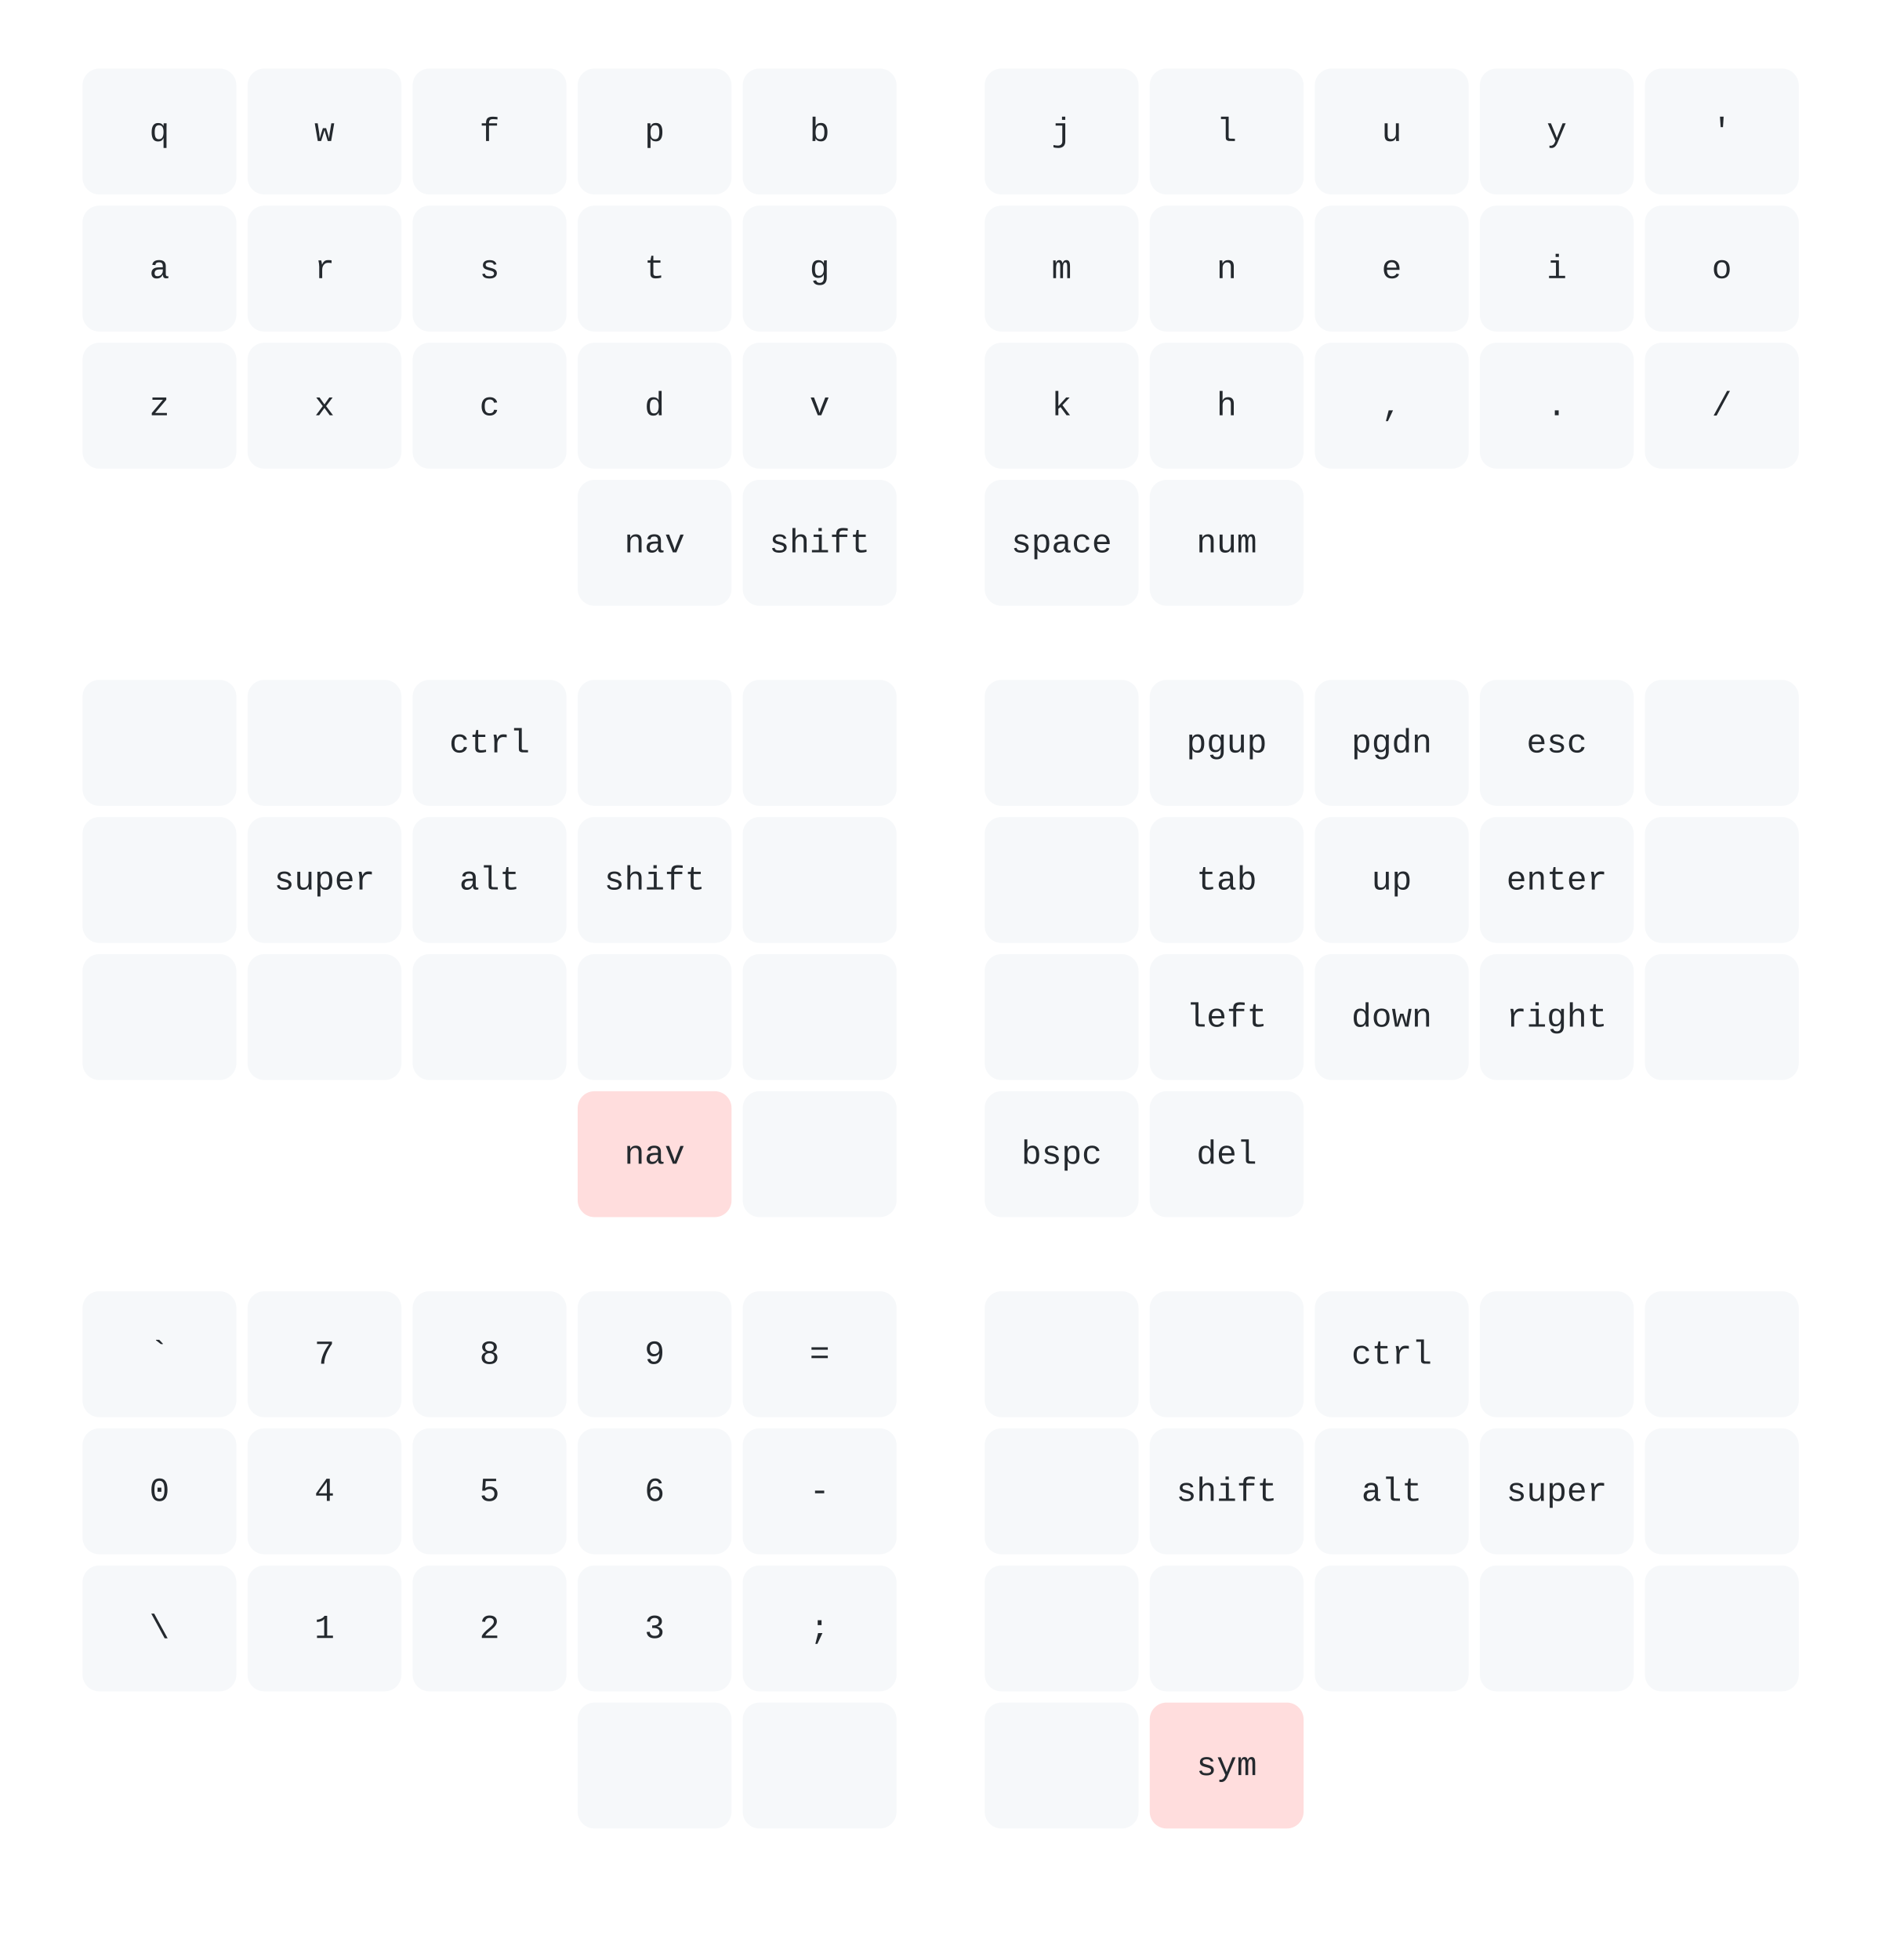
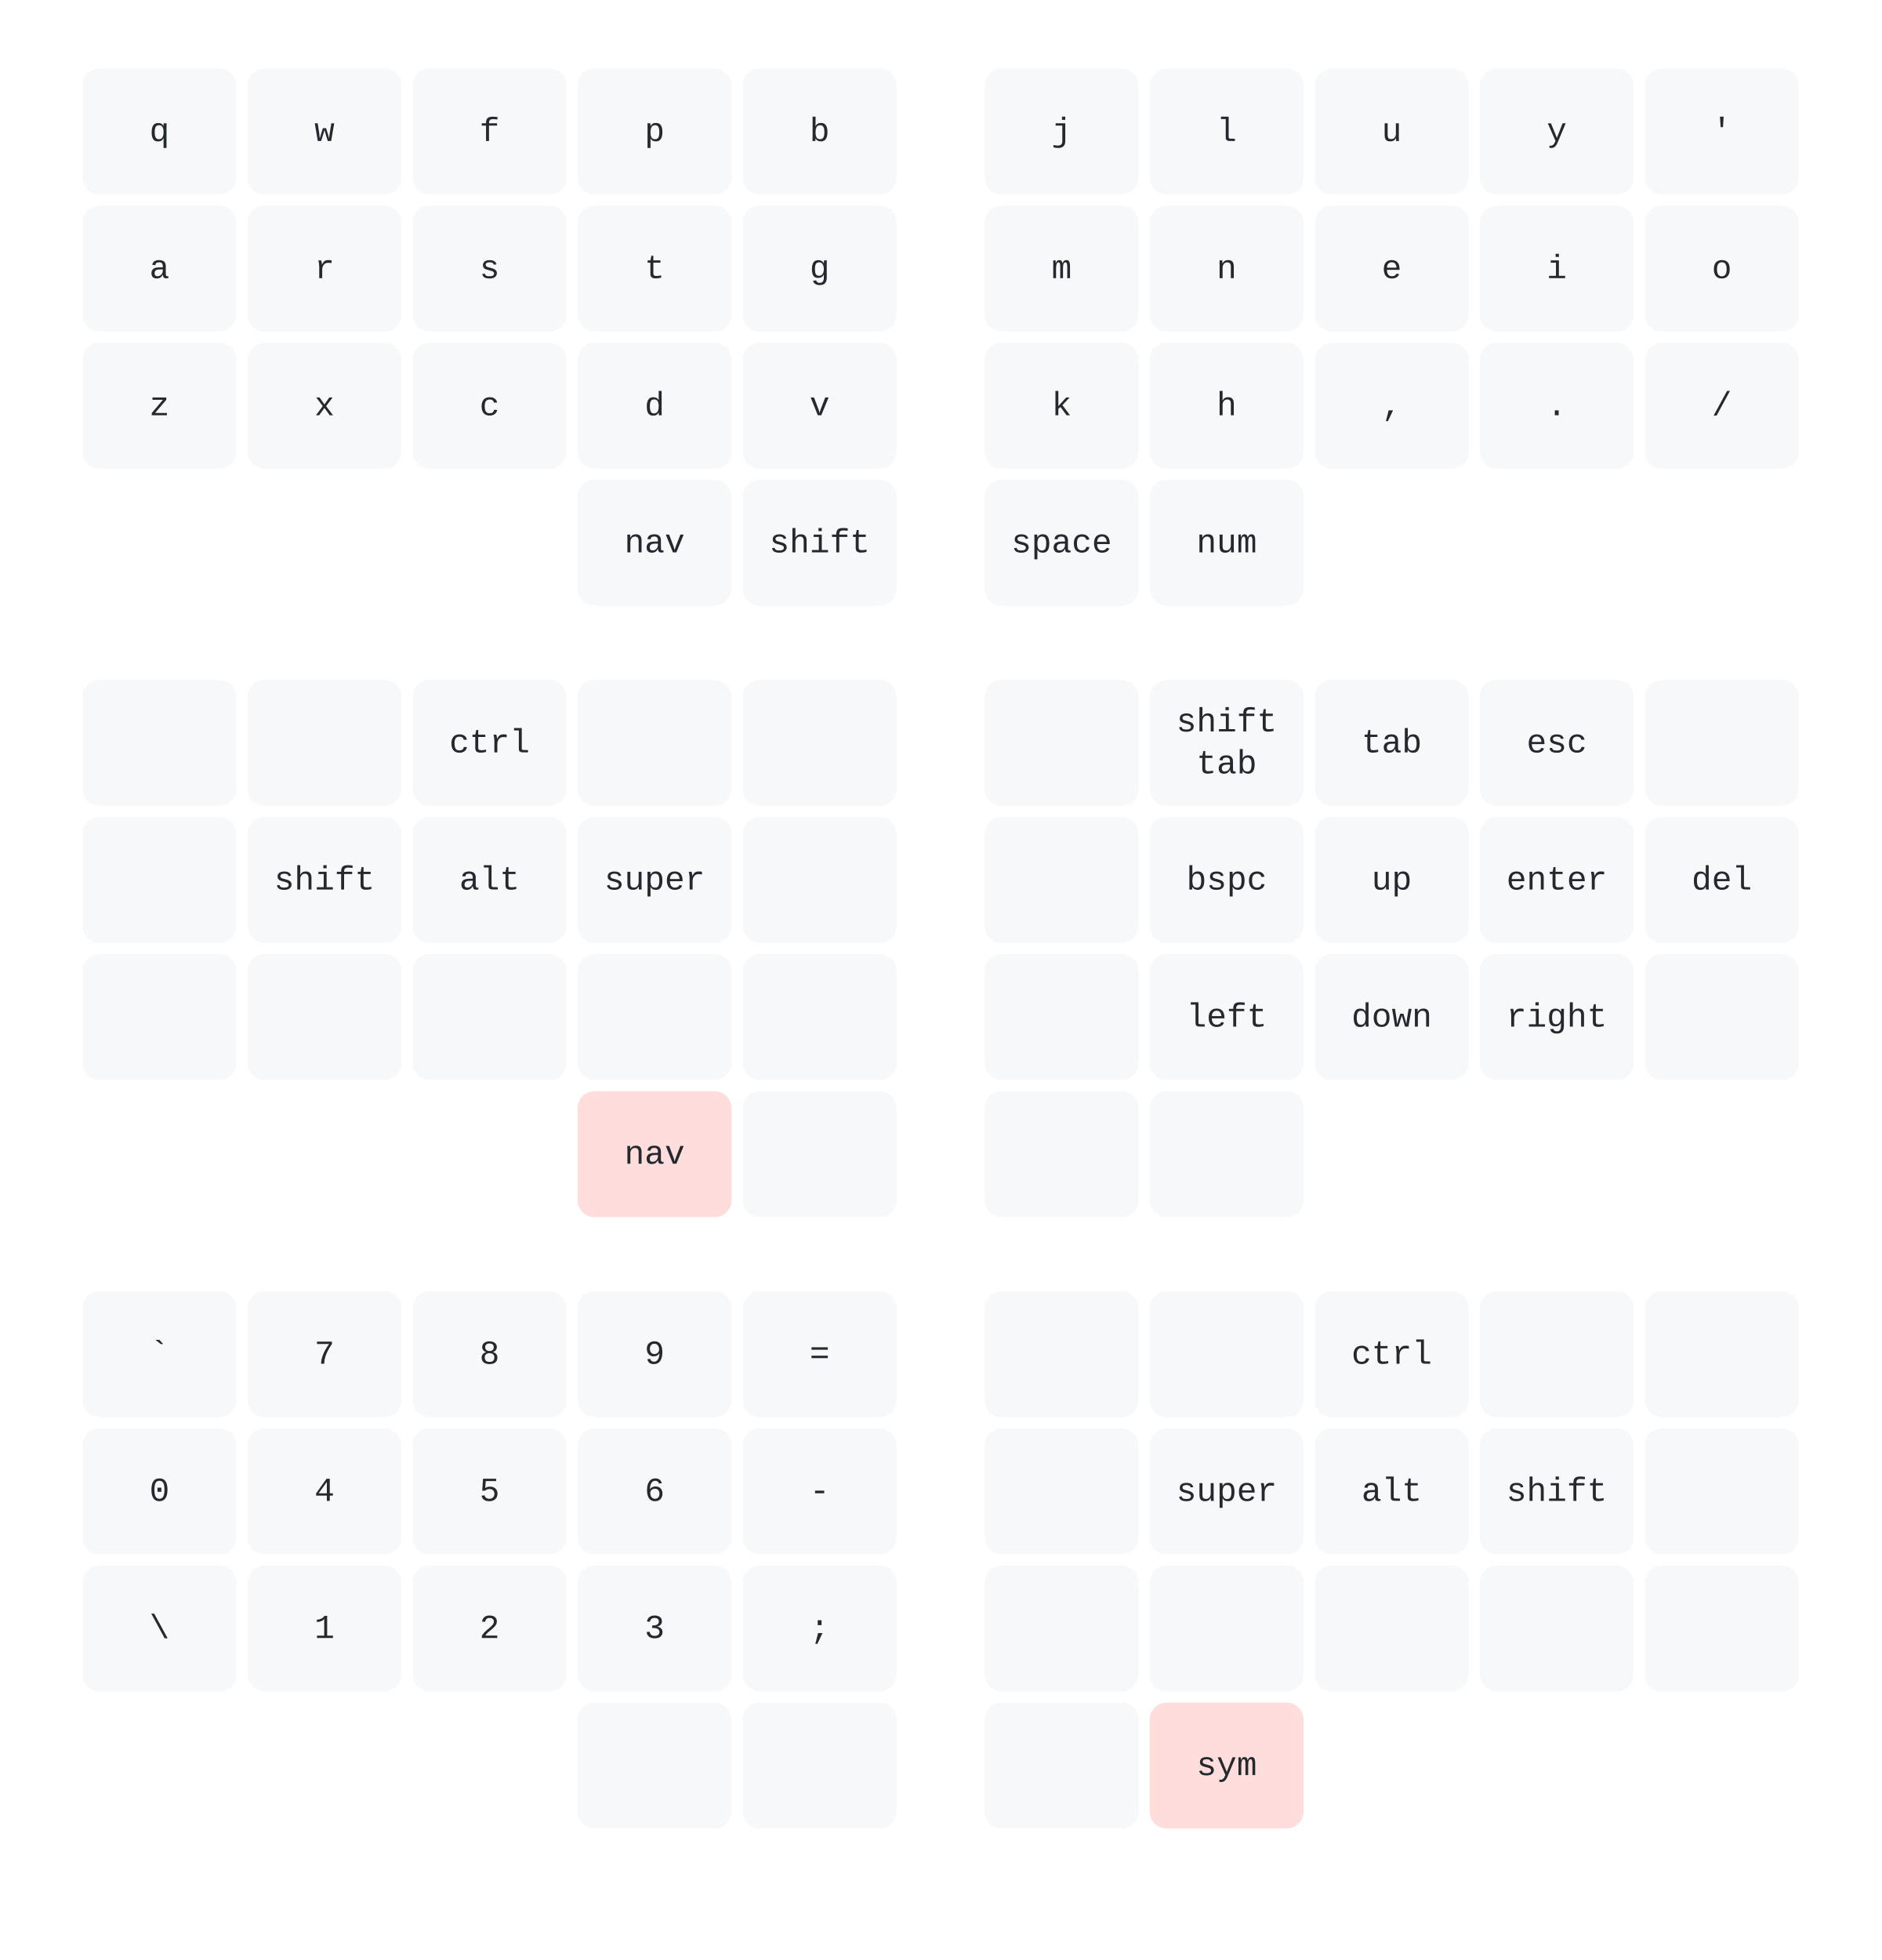
<svg xmlns="http://www.w3.org/2000/svg" width="672.5" height="700.5" viewBox="0 0 672.5 700.5">
  <style>
    svg {
        font-family: SFMono-Regular,Consolas,Liberation Mono,Menlo,monospace;
        font-size: 12px;
        font-kerning: normal;
        text-rendering: optimizeLegibility;
        fill: #24292e;
    }

    rect {
        fill: #f6f8fa;
    }

    .held {
        fill: #fdd;
    }
</style>
  <rect rx="6" ry="6" x="29.5" y="24.5" width="55" height="45" class="" />
  <text text-anchor="middle" dominant-baseline="middle" x="57.0" y="47.0">q</text>
  <rect rx="6" ry="6" x="88.5" y="24.5" width="55" height="45" class="" />
  <text text-anchor="middle" dominant-baseline="middle" x="116.0" y="47.0">w</text>
  <rect rx="6" ry="6" x="147.5" y="24.5" width="55" height="45" class="" />
  <text text-anchor="middle" dominant-baseline="middle" x="175.0" y="47.0">f</text>
  <rect rx="6" ry="6" x="206.5" y="24.5" width="55" height="45" class="" />
  <text text-anchor="middle" dominant-baseline="middle" x="234.0" y="47.0">p</text>
  <rect rx="6" ry="6" x="265.5" y="24.5" width="55" height="45" class="" />
  <text text-anchor="middle" dominant-baseline="middle" x="293.0" y="47.0">b</text>
  <rect rx="6" ry="6" x="29.5" y="73.5" width="55" height="45" class="" />
  <text text-anchor="middle" dominant-baseline="middle" x="57.0" y="96.0">a</text>
  <rect rx="6" ry="6" x="88.5" y="73.5" width="55" height="45" class="" />
  <text text-anchor="middle" dominant-baseline="middle" x="116.0" y="96.0">r</text>
  <rect rx="6" ry="6" x="147.5" y="73.5" width="55" height="45" class="" />
  <text text-anchor="middle" dominant-baseline="middle" x="175.0" y="96.0">s</text>
  <rect rx="6" ry="6" x="206.5" y="73.5" width="55" height="45" class="" />
  <text text-anchor="middle" dominant-baseline="middle" x="234.0" y="96.0">t</text>
  <rect rx="6" ry="6" x="265.5" y="73.5" width="55" height="45" class="" />
  <text text-anchor="middle" dominant-baseline="middle" x="293.0" y="96.0">g</text>
  <rect rx="6" ry="6" x="29.5" y="122.5" width="55" height="45" class="" />
  <text text-anchor="middle" dominant-baseline="middle" x="57.0" y="145.0">z</text>
  <rect rx="6" ry="6" x="88.5" y="122.5" width="55" height="45" class="" />
  <text text-anchor="middle" dominant-baseline="middle" x="116.0" y="145.0">x</text>
  <rect rx="6" ry="6" x="147.5" y="122.5" width="55" height="45" class="" />
  <text text-anchor="middle" dominant-baseline="middle" x="175.0" y="145.0">c</text>
  <rect rx="6" ry="6" x="206.5" y="122.5" width="55" height="45" class="" />
  <text text-anchor="middle" dominant-baseline="middle" x="234.0" y="145.0">d</text>
  <rect rx="6" ry="6" x="265.5" y="122.5" width="55" height="45" class="" />
  <text text-anchor="middle" dominant-baseline="middle" x="293.0" y="145.0">v</text>
  <rect rx="6" ry="6" x="352.0" y="24.5" width="55" height="45" class="" />
  <text text-anchor="middle" dominant-baseline="middle" x="379.5" y="47.0">j</text>
  <rect rx="6" ry="6" x="411.0" y="24.5" width="55" height="45" class="" />
  <text text-anchor="middle" dominant-baseline="middle" x="438.5" y="47.0">l</text>
  <rect rx="6" ry="6" x="470.0" y="24.5" width="55" height="45" class="" />
  <text text-anchor="middle" dominant-baseline="middle" x="497.5" y="47.0">u</text>
  <rect rx="6" ry="6" x="529.0" y="24.5" width="55" height="45" class="" />
  <text text-anchor="middle" dominant-baseline="middle" x="556.5" y="47.0">y</text>
  <rect rx="6" ry="6" x="588.0" y="24.5" width="55" height="45" class="" />
  <text text-anchor="middle" dominant-baseline="middle" x="615.5" y="47.0">'</text>
  <rect rx="6" ry="6" x="352.0" y="73.5" width="55" height="45" class="" />
  <text text-anchor="middle" dominant-baseline="middle" x="379.5" y="96.0">m</text>
  <rect rx="6" ry="6" x="411.0" y="73.5" width="55" height="45" class="" />
  <text text-anchor="middle" dominant-baseline="middle" x="438.5" y="96.0">n</text>
  <rect rx="6" ry="6" x="470.0" y="73.5" width="55" height="45" class="" />
  <text text-anchor="middle" dominant-baseline="middle" x="497.5" y="96.0">e</text>
  <rect rx="6" ry="6" x="529.0" y="73.5" width="55" height="45" class="" />
  <text text-anchor="middle" dominant-baseline="middle" x="556.5" y="96.0">i</text>
  <rect rx="6" ry="6" x="588.0" y="73.5" width="55" height="45" class="" />
  <text text-anchor="middle" dominant-baseline="middle" x="615.5" y="96.0">o</text>
  <rect rx="6" ry="6" x="352.0" y="122.5" width="55" height="45" class="" />
  <text text-anchor="middle" dominant-baseline="middle" x="379.5" y="145.0">k</text>
  <rect rx="6" ry="6" x="411.0" y="122.5" width="55" height="45" class="" />
  <text text-anchor="middle" dominant-baseline="middle" x="438.5" y="145.0">h</text>
  <rect rx="6" ry="6" x="470.0" y="122.5" width="55" height="45" class="" />
  <text text-anchor="middle" dominant-baseline="middle" x="497.5" y="145.0">,</text>
  <rect rx="6" ry="6" x="529.0" y="122.5" width="55" height="45" class="" />
  <text text-anchor="middle" dominant-baseline="middle" x="556.5" y="145.0">.</text>
  <rect rx="6" ry="6" x="588.0" y="122.5" width="55" height="45" class="" />
  <text text-anchor="middle" dominant-baseline="middle" x="615.5" y="145.0">/</text>
  <rect rx="6" ry="6" x="206.5" y="171.5" width="55" height="45" class="" />
  <text text-anchor="middle" dominant-baseline="middle" x="234.0" y="194.0">nav</text>
  <rect rx="6" ry="6" x="265.5" y="171.5" width="55" height="45" class="" />
  <text text-anchor="middle" dominant-baseline="middle" x="293.0" y="194.0">shift</text>
  <rect rx="6" ry="6" x="352.0" y="171.5" width="55" height="45" class="" />
  <text text-anchor="middle" dominant-baseline="middle" x="379.5" y="194.0">space</text>
  <rect rx="6" ry="6" x="411.0" y="171.5" width="55" height="45" class="" />
  <text text-anchor="middle" dominant-baseline="middle" x="438.5" y="194.0">num</text>
  <rect rx="6" ry="6" x="29.5" y="243.0" width="55" height="45" class="" />
  <rect rx="6" ry="6" x="88.5" y="243.0" width="55" height="45" class="" />
  <rect rx="6" ry="6" x="147.5" y="243.0" width="55" height="45" class="" />
  <text text-anchor="middle" dominant-baseline="middle" x="175.0" y="265.5">ctrl</text>
  <rect rx="6" ry="6" x="206.5" y="243.0" width="55" height="45" class="" />
  <rect rx="6" ry="6" x="265.5" y="243.0" width="55" height="45" class="" />
  <rect rx="6" ry="6" x="29.5" y="292.0" width="55" height="45" class="" />
  <rect rx="6" ry="6" x="88.5" y="292.0" width="55" height="45" class="" />
-   <text text-anchor="middle" dominant-baseline="middle" x="116.0" y="314.5">super</text>
+   <text text-anchor="middle" dominant-baseline="middle" x="116.0" y="314.5">shift</text>
  <rect rx="6" ry="6" x="147.5" y="292.0" width="55" height="45" class="" />
  <text text-anchor="middle" dominant-baseline="middle" x="175.0" y="314.5">alt</text>
  <rect rx="6" ry="6" x="206.5" y="292.0" width="55" height="45" class="" />
-   <text text-anchor="middle" dominant-baseline="middle" x="234.0" y="314.5">shift</text>
+   <text text-anchor="middle" dominant-baseline="middle" x="234.0" y="314.5">super</text>
  <rect rx="6" ry="6" x="265.5" y="292.0" width="55" height="45" class="" />
  <rect rx="6" ry="6" x="29.5" y="341.0" width="55" height="45" class="" />
  <rect rx="6" ry="6" x="88.5" y="341.0" width="55" height="45" class="" />
  <rect rx="6" ry="6" x="147.5" y="341.0" width="55" height="45" class="" />
  <rect rx="6" ry="6" x="206.5" y="341.0" width="55" height="45" class="" />
  <rect rx="6" ry="6" x="265.5" y="341.0" width="55" height="45" class="" />
  <rect rx="6" ry="6" x="352.0" y="243.0" width="55" height="45" class="" />
  <rect rx="6" ry="6" x="411.0" y="243.0" width="55" height="45" class="" />
-   <text text-anchor="middle" dominant-baseline="middle" x="438.5" y="265.5">pgup</text>
+   <text text-anchor="middle" dominant-baseline="middle" x="438.5" y="258.0">shift</text>
+   <text text-anchor="middle" dominant-baseline="middle" x="438.5" y="273.0">tab</text>
  <rect rx="6" ry="6" x="470.0" y="243.0" width="55" height="45" class="" />
-   <text text-anchor="middle" dominant-baseline="middle" x="497.5" y="265.5">pgdn</text>
+   <text text-anchor="middle" dominant-baseline="middle" x="497.5" y="265.5">tab</text>
  <rect rx="6" ry="6" x="529.0" y="243.0" width="55" height="45" class="" />
  <text text-anchor="middle" dominant-baseline="middle" x="556.5" y="265.5">esc</text>
  <rect rx="6" ry="6" x="588.0" y="243.0" width="55" height="45" class="" />
  <rect rx="6" ry="6" x="352.0" y="292.0" width="55" height="45" class="" />
  <rect rx="6" ry="6" x="411.0" y="292.0" width="55" height="45" class="" />
-   <text text-anchor="middle" dominant-baseline="middle" x="438.5" y="314.5">tab</text>
+   <text text-anchor="middle" dominant-baseline="middle" x="438.5" y="314.5">bspc</text>
  <rect rx="6" ry="6" x="470.0" y="292.0" width="55" height="45" class="" />
  <text text-anchor="middle" dominant-baseline="middle" x="497.5" y="314.5">up</text>
  <rect rx="6" ry="6" x="529.0" y="292.0" width="55" height="45" class="" />
  <text text-anchor="middle" dominant-baseline="middle" x="556.5" y="314.5">enter</text>
  <rect rx="6" ry="6" x="588.0" y="292.0" width="55" height="45" class="" />
+   <text text-anchor="middle" dominant-baseline="middle" x="615.5" y="314.5">del</text>
  <rect rx="6" ry="6" x="352.0" y="341.0" width="55" height="45" class="" />
  <rect rx="6" ry="6" x="411.0" y="341.0" width="55" height="45" class="" />
  <text text-anchor="middle" dominant-baseline="middle" x="438.5" y="363.5">left</text>
  <rect rx="6" ry="6" x="470.0" y="341.0" width="55" height="45" class="" />
  <text text-anchor="middle" dominant-baseline="middle" x="497.5" y="363.5">down</text>
  <rect rx="6" ry="6" x="529.0" y="341.0" width="55" height="45" class="" />
  <text text-anchor="middle" dominant-baseline="middle" x="556.5" y="363.5">right</text>
  <rect rx="6" ry="6" x="588.0" y="341.0" width="55" height="45" class="" />
  <rect rx="6" ry="6" x="206.5" y="390.0" width="55" height="45" class="held" />
  <text text-anchor="middle" dominant-baseline="middle" x="234.0" y="412.5">nav</text>
  <rect rx="6" ry="6" x="265.5" y="390.0" width="55" height="45" class="" />
  <rect rx="6" ry="6" x="352.0" y="390.0" width="55" height="45" class="" />
-   <text text-anchor="middle" dominant-baseline="middle" x="379.5" y="412.5">bspc</text>
  <rect rx="6" ry="6" x="411.0" y="390.0" width="55" height="45" class="" />
-   <text text-anchor="middle" dominant-baseline="middle" x="438.5" y="412.5">del</text>
  <rect rx="6" ry="6" x="29.5" y="461.5" width="55" height="45" class="" />
  <text text-anchor="middle" dominant-baseline="middle" x="57.0" y="484.0">`</text>
  <rect rx="6" ry="6" x="88.5" y="461.5" width="55" height="45" class="" />
  <text text-anchor="middle" dominant-baseline="middle" x="116.0" y="484.0">7</text>
  <rect rx="6" ry="6" x="147.5" y="461.5" width="55" height="45" class="" />
  <text text-anchor="middle" dominant-baseline="middle" x="175.0" y="484.0">8</text>
  <rect rx="6" ry="6" x="206.5" y="461.5" width="55" height="45" class="" />
  <text text-anchor="middle" dominant-baseline="middle" x="234.0" y="484.0">9</text>
  <rect rx="6" ry="6" x="265.5" y="461.5" width="55" height="45" class="" />
  <text text-anchor="middle" dominant-baseline="middle" x="293.0" y="484.0">=</text>
  <rect rx="6" ry="6" x="29.5" y="510.5" width="55" height="45" class="" />
  <text text-anchor="middle" dominant-baseline="middle" x="57.0" y="533.0">0</text>
  <rect rx="6" ry="6" x="88.5" y="510.5" width="55" height="45" class="" />
  <text text-anchor="middle" dominant-baseline="middle" x="116.0" y="533.0">4</text>
  <rect rx="6" ry="6" x="147.5" y="510.5" width="55" height="45" class="" />
  <text text-anchor="middle" dominant-baseline="middle" x="175.0" y="533.0">5</text>
  <rect rx="6" ry="6" x="206.5" y="510.5" width="55" height="45" class="" />
  <text text-anchor="middle" dominant-baseline="middle" x="234.0" y="533.0">6</text>
  <rect rx="6" ry="6" x="265.5" y="510.5" width="55" height="45" class="" />
  <text text-anchor="middle" dominant-baseline="middle" x="293.0" y="533.0">-</text>
  <rect rx="6" ry="6" x="29.5" y="559.5" width="55" height="45" class="" />
  <text text-anchor="middle" dominant-baseline="middle" x="57.0" y="582.0">\</text>
  <rect rx="6" ry="6" x="88.5" y="559.5" width="55" height="45" class="" />
  <text text-anchor="middle" dominant-baseline="middle" x="116.0" y="582.0">1</text>
  <rect rx="6" ry="6" x="147.5" y="559.5" width="55" height="45" class="" />
  <text text-anchor="middle" dominant-baseline="middle" x="175.0" y="582.0">2</text>
  <rect rx="6" ry="6" x="206.5" y="559.5" width="55" height="45" class="" />
  <text text-anchor="middle" dominant-baseline="middle" x="234.0" y="582.0">3</text>
  <rect rx="6" ry="6" x="265.5" y="559.5" width="55" height="45" class="" />
  <text text-anchor="middle" dominant-baseline="middle" x="293.0" y="582.0">;</text>
  <rect rx="6" ry="6" x="352.0" y="461.5" width="55" height="45" class="" />
  <rect rx="6" ry="6" x="411.0" y="461.5" width="55" height="45" class="" />
  <rect rx="6" ry="6" x="470.0" y="461.5" width="55" height="45" class="" />
  <text text-anchor="middle" dominant-baseline="middle" x="497.5" y="484.0">ctrl</text>
  <rect rx="6" ry="6" x="529.0" y="461.5" width="55" height="45" class="" />
  <rect rx="6" ry="6" x="588.0" y="461.5" width="55" height="45" class="" />
  <rect rx="6" ry="6" x="352.0" y="510.5" width="55" height="45" class="" />
  <rect rx="6" ry="6" x="411.0" y="510.5" width="55" height="45" class="" />
-   <text text-anchor="middle" dominant-baseline="middle" x="438.5" y="533.0">shift</text>
+   <text text-anchor="middle" dominant-baseline="middle" x="438.5" y="533.0">super</text>
  <rect rx="6" ry="6" x="470.0" y="510.5" width="55" height="45" class="" />
  <text text-anchor="middle" dominant-baseline="middle" x="497.5" y="533.0">alt</text>
  <rect rx="6" ry="6" x="529.0" y="510.5" width="55" height="45" class="" />
-   <text text-anchor="middle" dominant-baseline="middle" x="556.5" y="533.0">super</text>
+   <text text-anchor="middle" dominant-baseline="middle" x="556.5" y="533.0">shift</text>
  <rect rx="6" ry="6" x="588.0" y="510.5" width="55" height="45" class="" />
  <rect rx="6" ry="6" x="352.0" y="559.5" width="55" height="45" class="" />
  <rect rx="6" ry="6" x="411.0" y="559.5" width="55" height="45" class="" />
  <rect rx="6" ry="6" x="470.0" y="559.5" width="55" height="45" class="" />
  <rect rx="6" ry="6" x="529.0" y="559.5" width="55" height="45" class="" />
  <rect rx="6" ry="6" x="588.0" y="559.5" width="55" height="45" class="" />
  <rect rx="6" ry="6" x="206.5" y="608.5" width="55" height="45" class="" />
  <rect rx="6" ry="6" x="265.5" y="608.5" width="55" height="45" class="" />
  <rect rx="6" ry="6" x="352.0" y="608.5" width="55" height="45" class="" />
  <rect rx="6" ry="6" x="411.0" y="608.5" width="55" height="45" class="held" />
  <text text-anchor="middle" dominant-baseline="middle" x="438.5" y="631.0">sym</text>
</svg>
